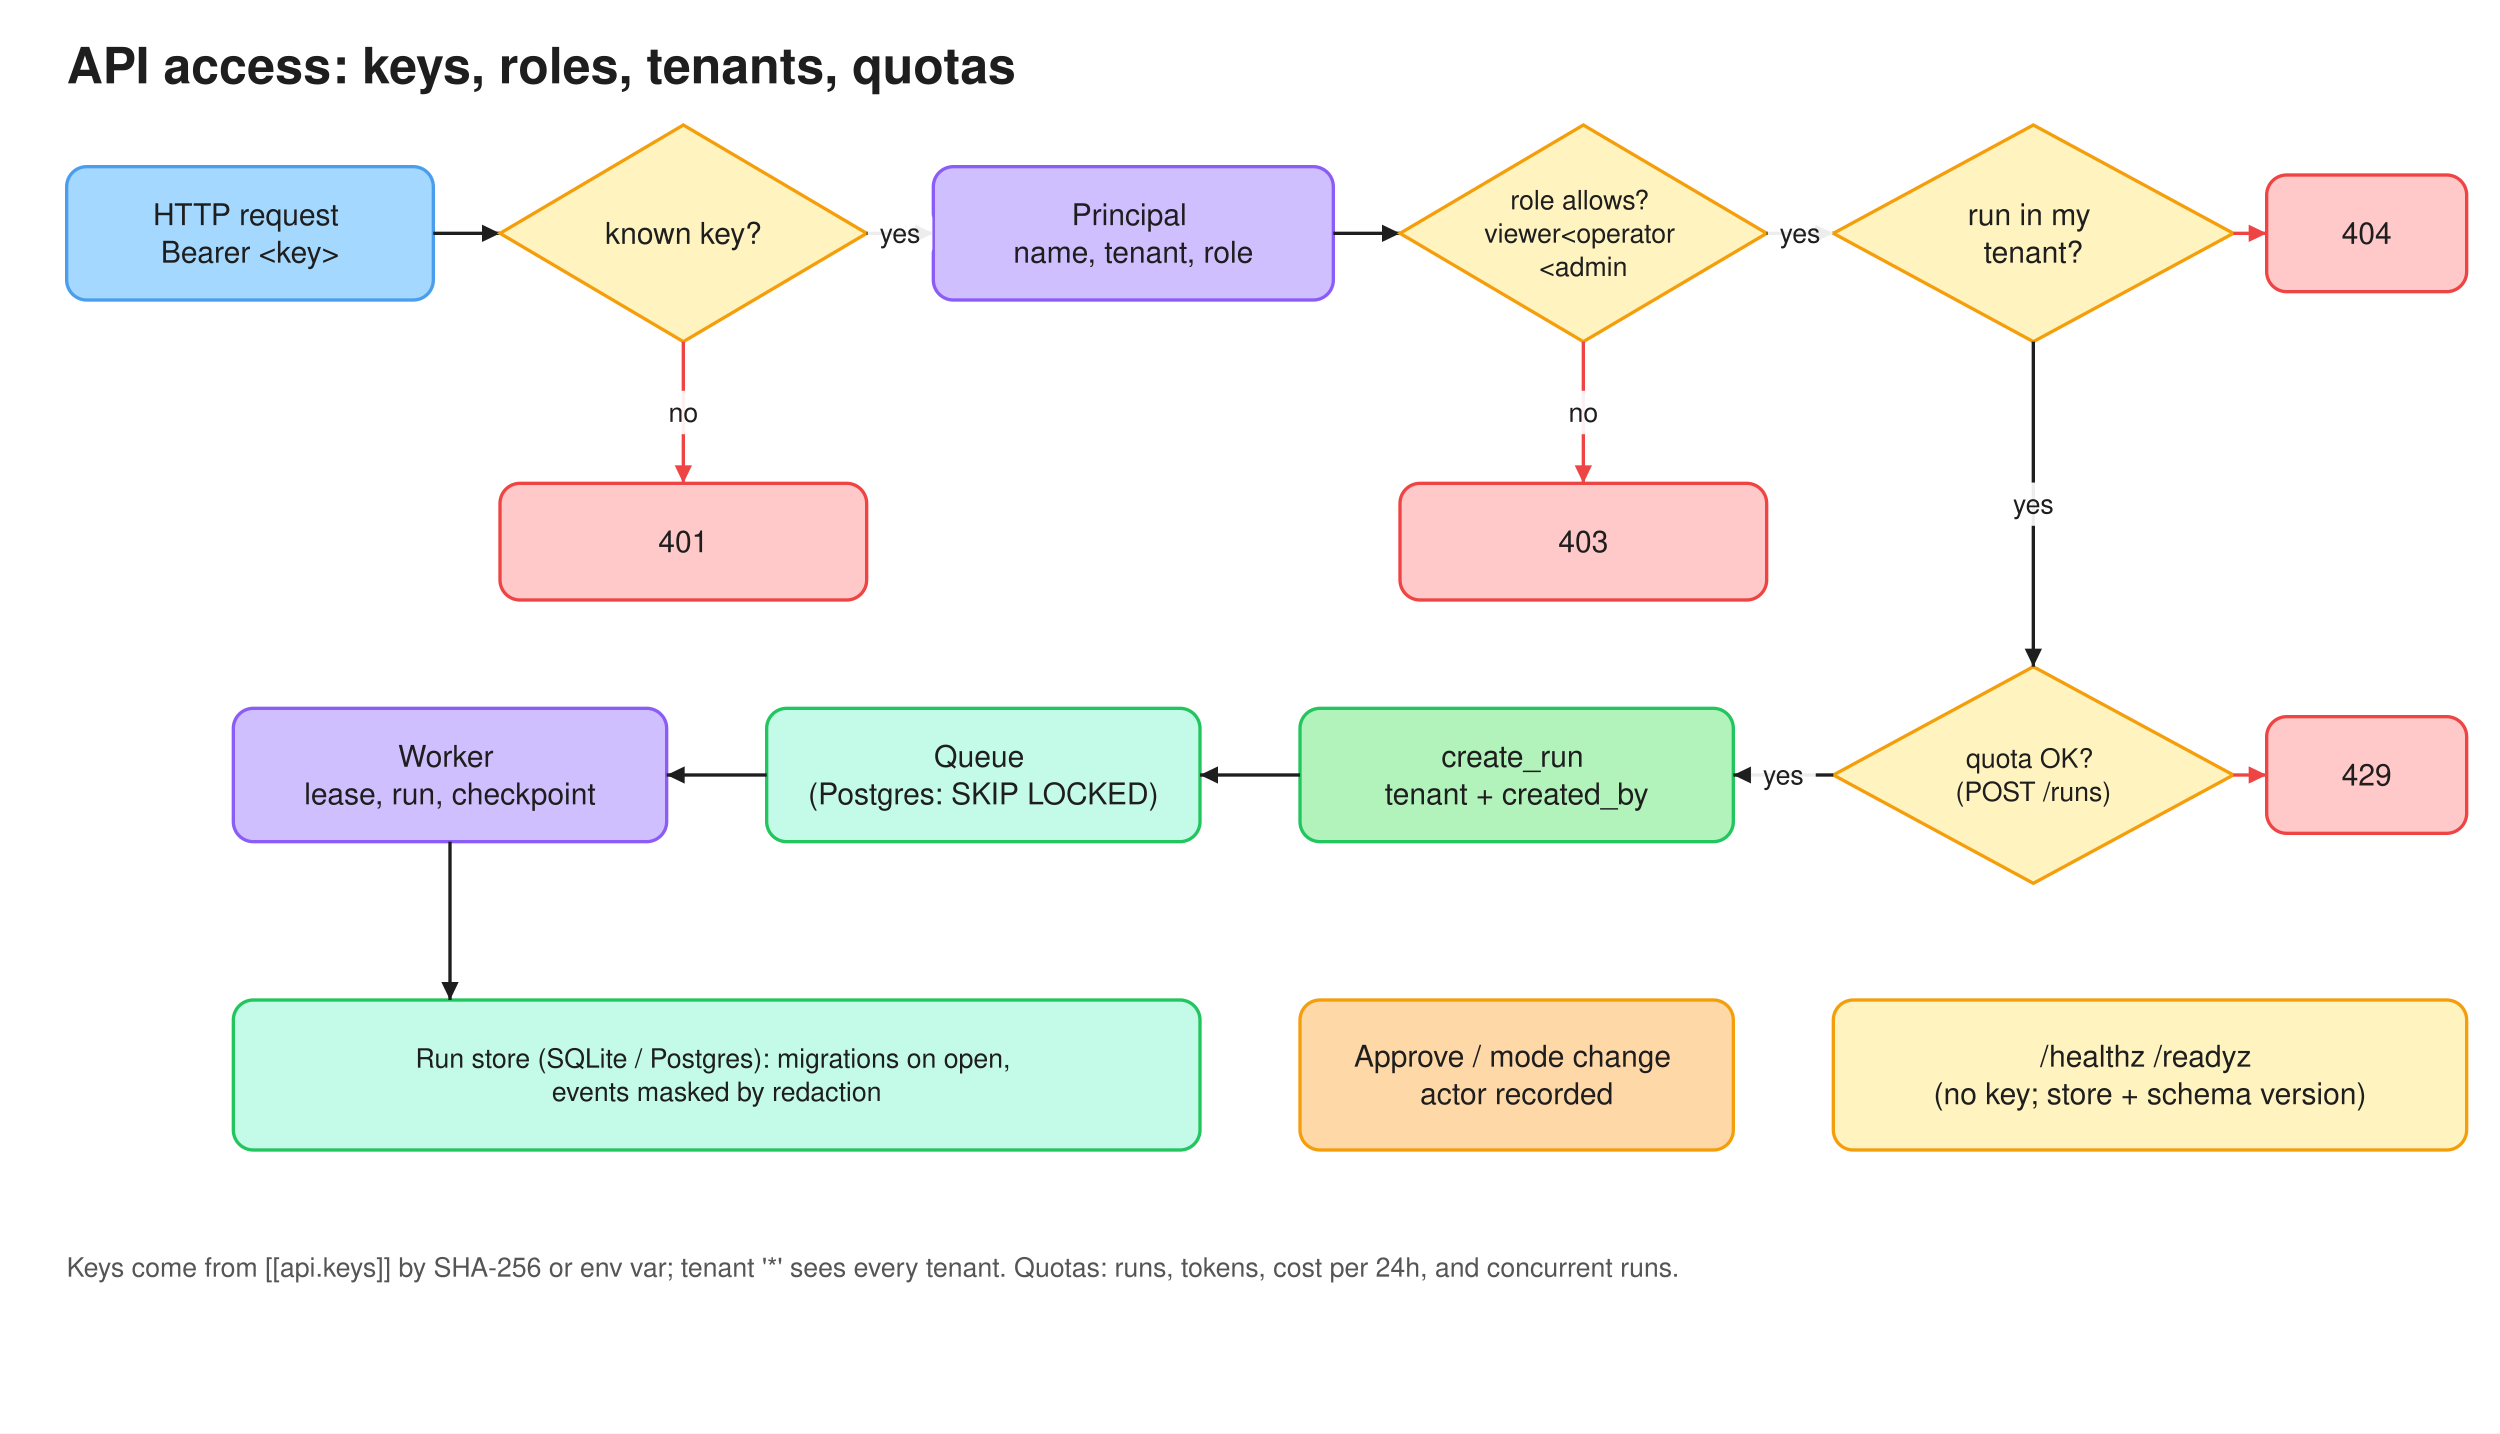
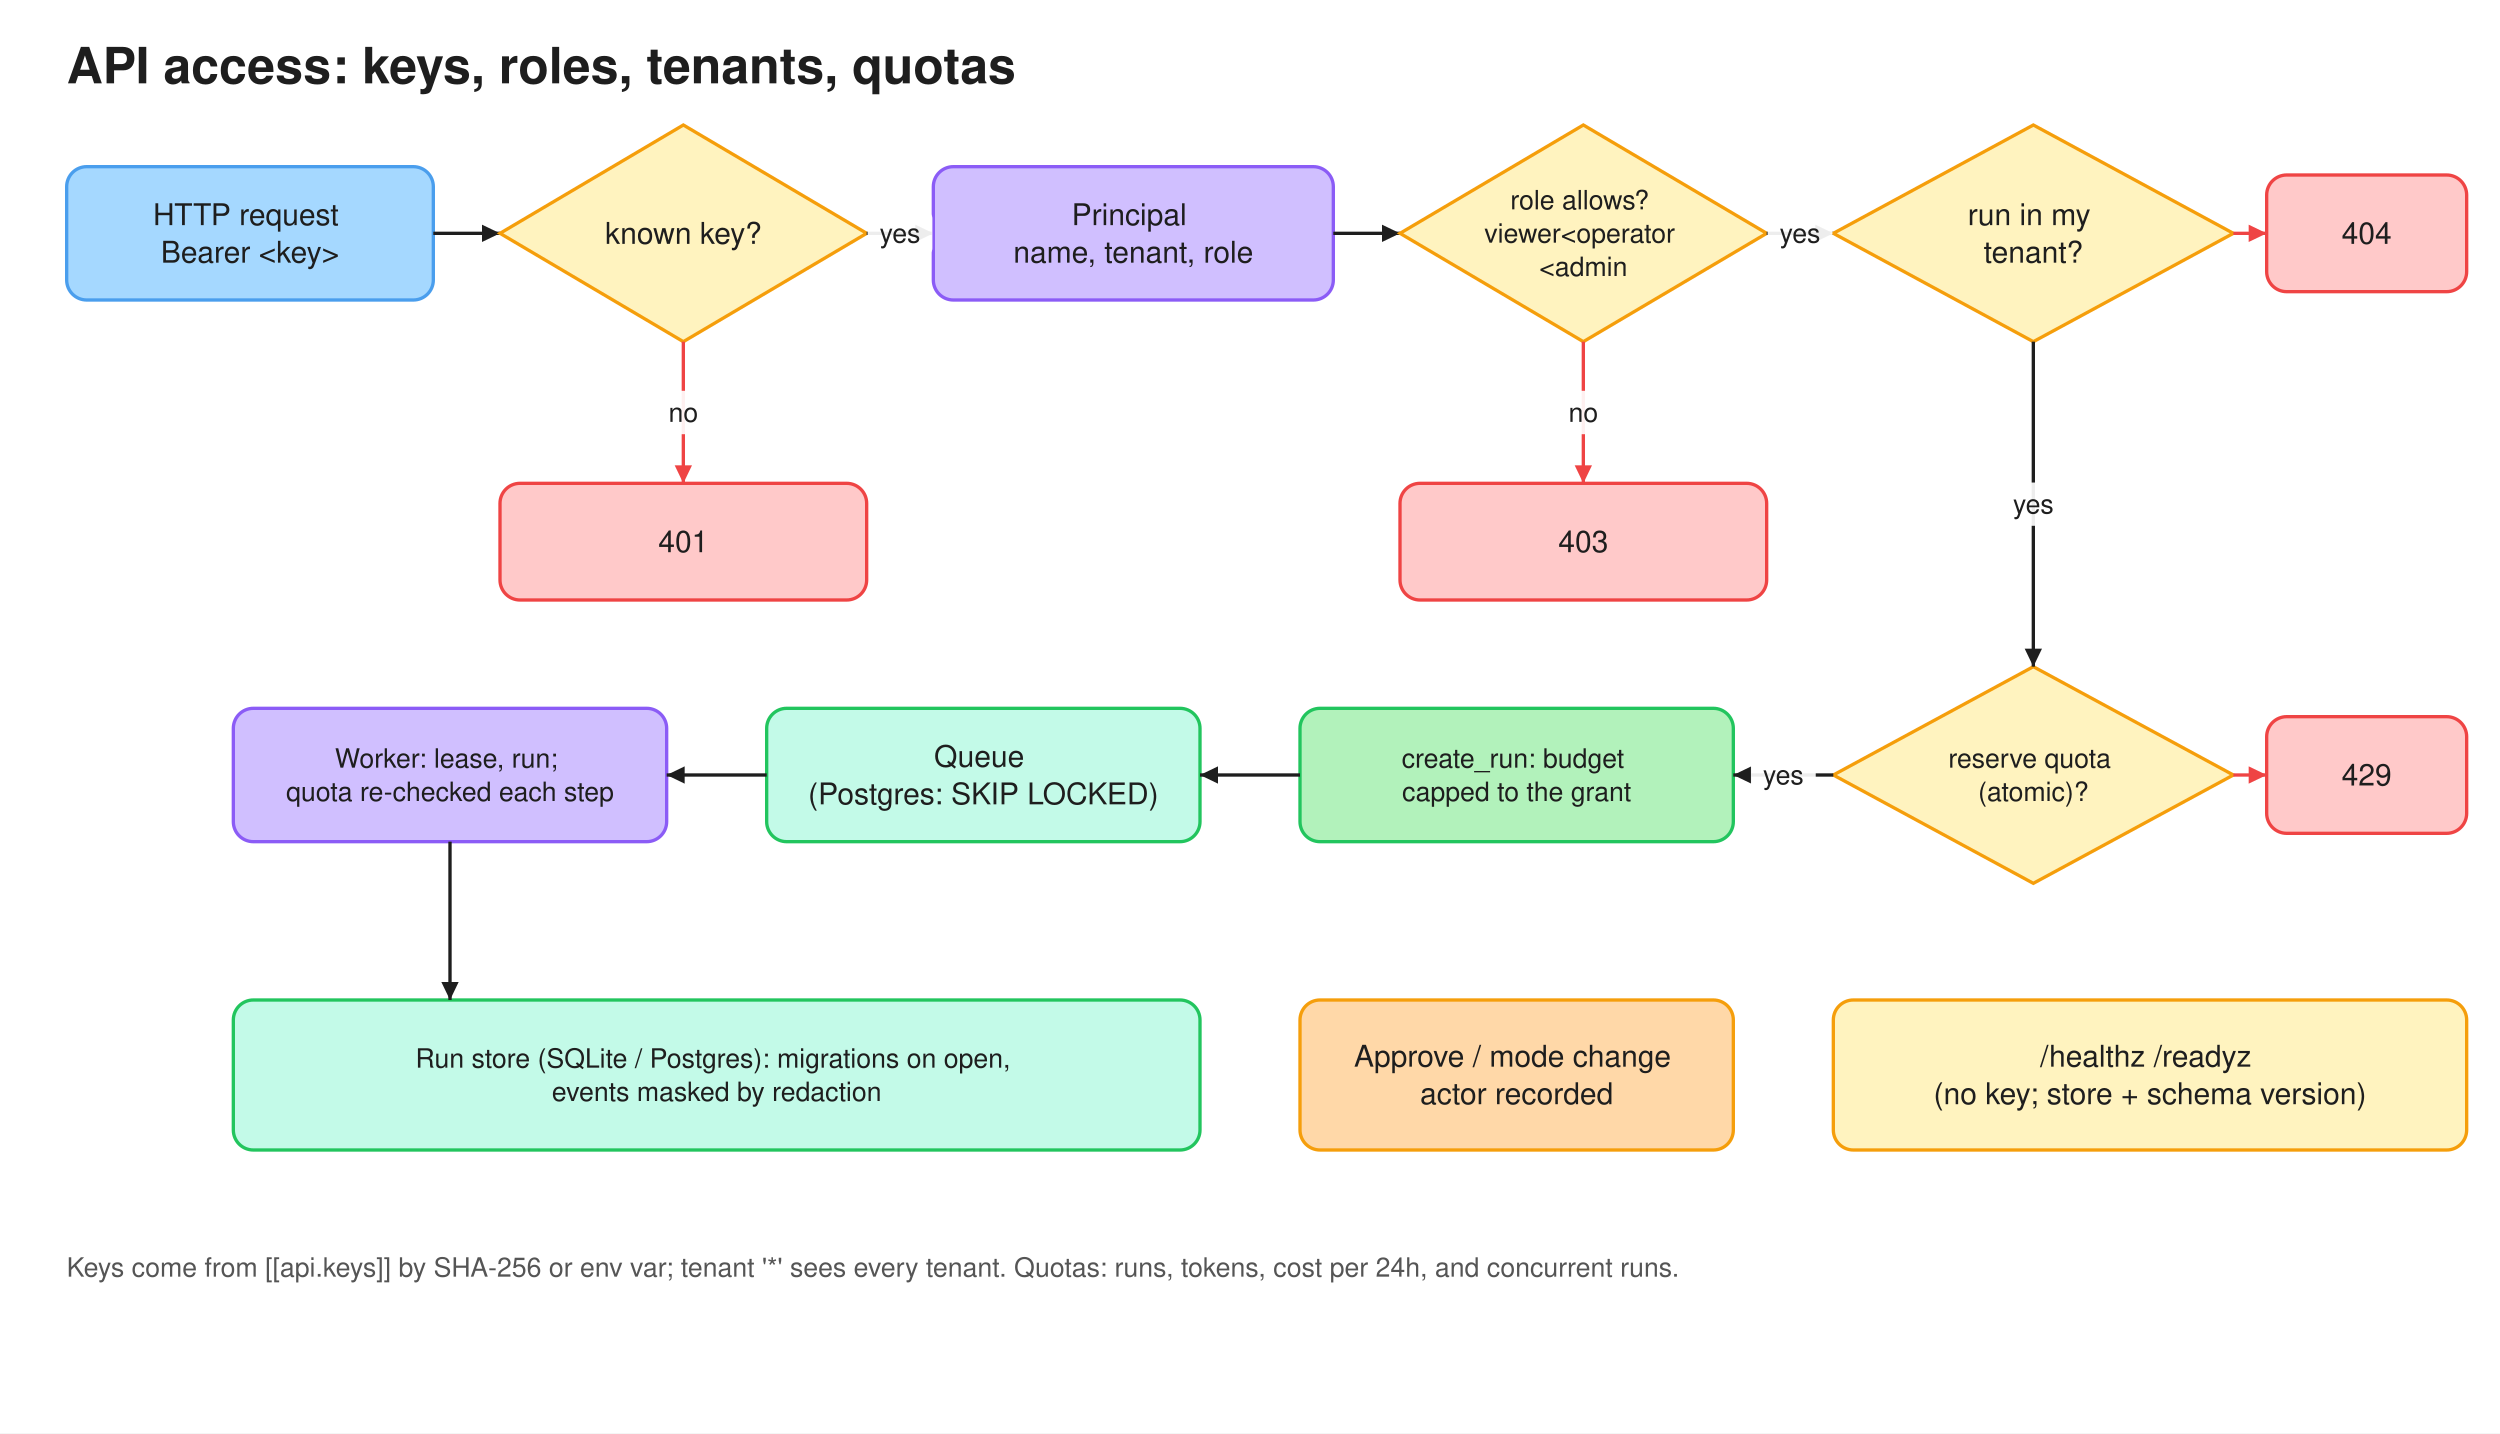
<svg xmlns="http://www.w3.org/2000/svg" viewBox="0 0 1500 860" width="1500" height="860" font-family="Helvetica, Arial, sans-serif">
  <rect width="1500" height="860" fill="#ffffff" />
  <text x="40" y="50" font-size="30" fill="#1e1e1e" font-weight="bold">
    <tspan x="40" dy="0">API access: keys, roles, tenants, quotas</tspan>
  </text>
  <g class="node" id="n-req">
    <rect x="40" y="100" width="220" height="80" rx="12" fill="#a5d8ff" stroke="#4a9eed" stroke-width="2" />
    <text font-size="18" text-anchor="middle" fill="#1e1e1e">
      <tspan x="150.0" y="135.1">HTTP request</tspan>
      <tspan x="150.0" y="157.6">Bearer &lt;key&gt;</tspan>
    </text>
  </g>
  <g class="edge" id="e-b1">
    <polyline points="260,140 300,140" fill="none" stroke="#1e1e1e" stroke-width="2" />
    <polygon points="300,140 289.2,145.2 289.2,134.8" fill="#1e1e1e" />
  </g>
  <g class="node" id="n-auth">
    <polygon points="410.0,75 520,140.0 410.0,205 300,140.0" fill="#fff3bf" stroke="#f59e0b" stroke-width="2" />
    <text font-size="18" text-anchor="middle" fill="#1e1e1e">
      <tspan x="410.0" y="146.3">known key?</tspan>
    </text>
  </g>
  <g class="node" id="n-e401">
    <rect x="300" y="290" width="220" height="70" rx="12" fill="#ffc9c9" stroke="#ef4444" stroke-width="2" />
    <text font-size="18" text-anchor="middle" fill="#1e1e1e">
      <tspan x="410.0" y="331.3">401</tspan>
    </text>
  </g>
  <g class="edge" id="e-n401">
    <polyline points="410,205 410,290" fill="none" stroke="#ef4444" stroke-width="2" />
    <polygon points="410,290 404.8,279.2 415.2,279.2" fill="#ef4444" />
  </g>
  <g class="edge" id="e-b2">
    <polyline points="520,140 560,140" fill="none" stroke="#1e1e1e" stroke-width="2" />
    <polygon points="560,140 549.2,145.2 549.2,134.8" fill="#1e1e1e" />
  </g>
  <g class="node" id="n-principal">
    <rect x="560" y="100" width="240" height="80" rx="12" fill="#d0bfff" stroke="#8b5cf6" stroke-width="2" />
    <text font-size="18" text-anchor="middle" fill="#1e1e1e">
      <tspan x="680.0" y="135.1">Principal</tspan>
      <tspan x="680.0" y="157.6">name, tenant, role</tspan>
    </text>
  </g>
  <g class="edge" id="e-b3">
    <polyline points="800,140 840,140" fill="none" stroke="#1e1e1e" stroke-width="2" />
    <polygon points="840,140 829.2,145.2 829.2,134.8" fill="#1e1e1e" />
  </g>
  <g class="node" id="n-role">
    <polygon points="950.0,75 1060,140.0 950.0,205 840,140.0" fill="#fff3bf" stroke="#f59e0b" stroke-width="2" />
    <text font-size="16" text-anchor="middle" fill="#1e1e1e">
      <tspan x="950.0" y="125.6">role allows?</tspan>
      <tspan x="950.0" y="145.6">viewer&lt;operator</tspan>
      <tspan x="950.0" y="165.6">&lt;admin</tspan>
    </text>
  </g>
  <g class="node" id="n-e403">
    <rect x="840" y="290" width="220" height="70" rx="12" fill="#ffc9c9" stroke="#ef4444" stroke-width="2" />
    <text font-size="18" text-anchor="middle" fill="#1e1e1e">
      <tspan x="950.0" y="331.3">403</tspan>
    </text>
  </g>
  <g class="edge" id="e-n403">
    <polyline points="950,205 950,290" fill="none" stroke="#ef4444" stroke-width="2" />
    <polygon points="950,290 944.8,279.2 955.2,279.2" fill="#ef4444" />
  </g>
  <g class="edge" id="e-b4">
    <polyline points="1060,140 1100,140" fill="none" stroke="#1e1e1e" stroke-width="2" />
    <polygon points="1100,140 1089.2,145.2 1089.2,134.8" fill="#1e1e1e" />
  </g>
  <g class="node" id="n-tenant">
    <polygon points="1220.0,75 1340,140.0 1220.0,205 1100,140.0" fill="#fff3bf" stroke="#f59e0b" stroke-width="2" />
    <text font-size="18" text-anchor="middle" fill="#1e1e1e">
      <tspan x="1220.0" y="135.1">run in my</tspan>
      <tspan x="1220.0" y="157.6">tenant?</tspan>
    </text>
  </g>
  <g class="node" id="n-e404">
    <rect x="1360" y="105" width="120" height="70" rx="12" fill="#ffc9c9" stroke="#ef4444" stroke-width="2" />
    <text font-size="18" text-anchor="middle" fill="#1e1e1e">
      <tspan x="1420.0" y="146.3">404</tspan>
    </text>
  </g>
  <g class="edge" id="e-n404">
    <polyline points="1340,140 1360,140" fill="none" stroke="#ef4444" stroke-width="2" />
    <polygon points="1360,140 1349.2,145.2 1349.2,134.8" fill="#ef4444" />
  </g>
  <g class="node" id="n-quota">
    <polygon points="1220.0,400 1340,465.0 1220.0,530 1100,465.0" fill="#fff3bf" stroke="#f59e0b" stroke-width="2" />
    <text font-size="16" text-anchor="middle" fill="#1e1e1e">
-       <tspan x="1220.0" y="460.6">quota OK?</tspan>
-       <tspan x="1220.0" y="480.6">(POST /runs)</tspan>
+       <tspan x="1220.0" y="460.6">reserve quota</tspan>
+       <tspan x="1220.0" y="480.6">(atomic)?</tspan>
    </text>
  </g>
  <g class="edge" id="e-b5">
    <polyline points="1220,205 1220,400" fill="none" stroke="#1e1e1e" stroke-width="2" />
    <polygon points="1220,400 1214.8,389.2 1225.2,389.2" fill="#1e1e1e" />
  </g>
  <g class="node" id="n-e429">
    <rect x="1360" y="430" width="120" height="70" rx="12" fill="#ffc9c9" stroke="#ef4444" stroke-width="2" />
    <text font-size="18" text-anchor="middle" fill="#1e1e1e">
      <tspan x="1420.0" y="471.3">429</tspan>
    </text>
  </g>
  <g class="edge" id="e-n429">
    <polyline points="1340,465 1360,465" fill="none" stroke="#ef4444" stroke-width="2" />
    <polygon points="1360,465 1349.2,470.2 1349.2,459.8" fill="#ef4444" />
  </g>
  <g class="node" id="n-create">
    <rect x="780" y="425" width="260" height="80" rx="12" fill="#b2f2bb" stroke="#22c55e" stroke-width="2" />
-     <text font-size="18" text-anchor="middle" fill="#1e1e1e">
-       <tspan x="910.0" y="460.1">create_run</tspan>
-       <tspan x="910.0" y="482.6">tenant + created_by</tspan>
+     <text font-size="16" text-anchor="middle" fill="#1e1e1e">
+       <tspan x="910.0" y="460.6">create_run: budget</tspan>
+       <tspan x="910.0" y="480.6">capped to the grant</tspan>
    </text>
  </g>
  <g class="edge" id="e-b6">
    <polyline points="1100,465 1040,465" fill="none" stroke="#1e1e1e" stroke-width="2" />
    <polygon points="1040,465 1050.8,459.8 1050.8,470.2" fill="#1e1e1e" />
  </g>
  <g class="node" id="n-queue">
    <rect x="460" y="425" width="260" height="80" rx="12" fill="#c3fae8" stroke="#22c55e" stroke-width="2" />
    <text font-size="18" text-anchor="middle" fill="#1e1e1e">
      <tspan x="590.0" y="460.1">Queue</tspan>
      <tspan x="590.0" y="482.6">(Postgres: SKIP LOCKED)</tspan>
    </text>
  </g>
  <g class="edge" id="e-b7">
    <polyline points="780,465 720,465" fill="none" stroke="#1e1e1e" stroke-width="2" />
    <polygon points="720,465 730.8,459.8 730.8,470.2" fill="#1e1e1e" />
  </g>
  <g class="node" id="n-worker">
    <rect x="140" y="425" width="260" height="80" rx="12" fill="#d0bfff" stroke="#8b5cf6" stroke-width="2" />
-     <text font-size="18" text-anchor="middle" fill="#1e1e1e">
-       <tspan x="270.0" y="460.1">Worker</tspan>
-       <tspan x="270.0" y="482.6">lease, run, checkpoint</tspan>
+     <text font-size="16" text-anchor="middle" fill="#1e1e1e">
+       <tspan x="270.0" y="460.6">Worker: lease, run;</tspan>
+       <tspan x="270.0" y="480.6">quota re-checked each step</tspan>
    </text>
  </g>
  <g class="edge" id="e-b8">
    <polyline points="460,465 400,465" fill="none" stroke="#1e1e1e" stroke-width="2" />
    <polygon points="400,465 410.8,459.8 410.8,470.2" fill="#1e1e1e" />
  </g>
  <g class="node" id="n-store">
    <rect x="140" y="600" width="580" height="90" rx="12" fill="#c3fae8" stroke="#22c55e" stroke-width="2" />
    <text font-size="16" text-anchor="middle" fill="#1e1e1e">
      <tspan x="430.0" y="640.6">Run store (SQLite / Postgres): migrations on open,</tspan>
      <tspan x="430.0" y="660.6">events masked by redaction</tspan>
    </text>
  </g>
  <g class="edge" id="e-b9">
    <polyline points="270,505 270,600" fill="none" stroke="#1e1e1e" stroke-width="2" />
    <polygon points="270,600 264.8,589.2 275.2,589.2" fill="#1e1e1e" />
  </g>
  <g class="node" id="n-actor">
    <rect x="780" y="600" width="260" height="90" rx="12" fill="#ffd8a8" stroke="#f59e0b" stroke-width="2" />
    <text font-size="18" text-anchor="middle" fill="#1e1e1e">
      <tspan x="910.0" y="640.0">Approve / mode change</tspan>
      <tspan x="910.0" y="662.5">actor recorded</tspan>
    </text>
  </g>
  <g class="node" id="n-ready">
    <rect x="1100" y="600" width="380" height="90" rx="12" fill="#fff3bf" stroke="#f59e0b" stroke-width="2" />
    <text font-size="18" text-anchor="middle" fill="#1e1e1e">
      <tspan x="1290.0" y="640.0">/healthz  /readyz</tspan>
      <tspan x="1290.0" y="662.5">(no key; store + schema version)</tspan>
    </text>
  </g>
  <text x="40" y="766" font-size="16" fill="#555555" font-weight="normal">
    <tspan x="40" dy="0">Keys come from [[api.keys]] by SHA-256 or env var; tenant '*' sees every tenant. Quotas: runs, tokens, cost per 24h, and concurrent runs.</tspan>
  </text>
  <rect x="395.04" y="234.5" width="29.92" height="26" rx="4" fill="#ffffff" fill-opacity="0.92" />
  <text font-size="16" text-anchor="middle" fill="#1e1e1e">
    <tspan x="410.0" y="253.1">no</tspan>
  </text>
  <rect x="520.56" y="127.0" width="38.88" height="26" rx="4" fill="#ffffff" fill-opacity="0.92" />
  <text font-size="16" text-anchor="middle" fill="#1e1e1e">
    <tspan x="540.0" y="145.6">yes</tspan>
  </text>
  <rect x="935.04" y="234.5" width="29.92" height="26" rx="4" fill="#ffffff" fill-opacity="0.92" />
  <text font-size="16" text-anchor="middle" fill="#1e1e1e">
    <tspan x="950.0" y="253.1">no</tspan>
  </text>
  <rect x="1060.56" y="127.0" width="38.88" height="26" rx="4" fill="#ffffff" fill-opacity="0.92" />
  <text font-size="16" text-anchor="middle" fill="#1e1e1e">
    <tspan x="1080.0" y="145.6">yes</tspan>
  </text>
  <rect x="1200.56" y="289.5" width="38.88" height="26" rx="4" fill="#ffffff" fill-opacity="0.92" />
  <text font-size="16" text-anchor="middle" fill="#1e1e1e">
    <tspan x="1220.0" y="308.1">yes</tspan>
  </text>
  <rect x="1050.56" y="452.0" width="38.88" height="26" rx="4" fill="#ffffff" fill-opacity="0.92" />
  <text font-size="16" text-anchor="middle" fill="#1e1e1e">
    <tspan x="1070.0" y="470.6">yes</tspan>
  </text>
</svg>
